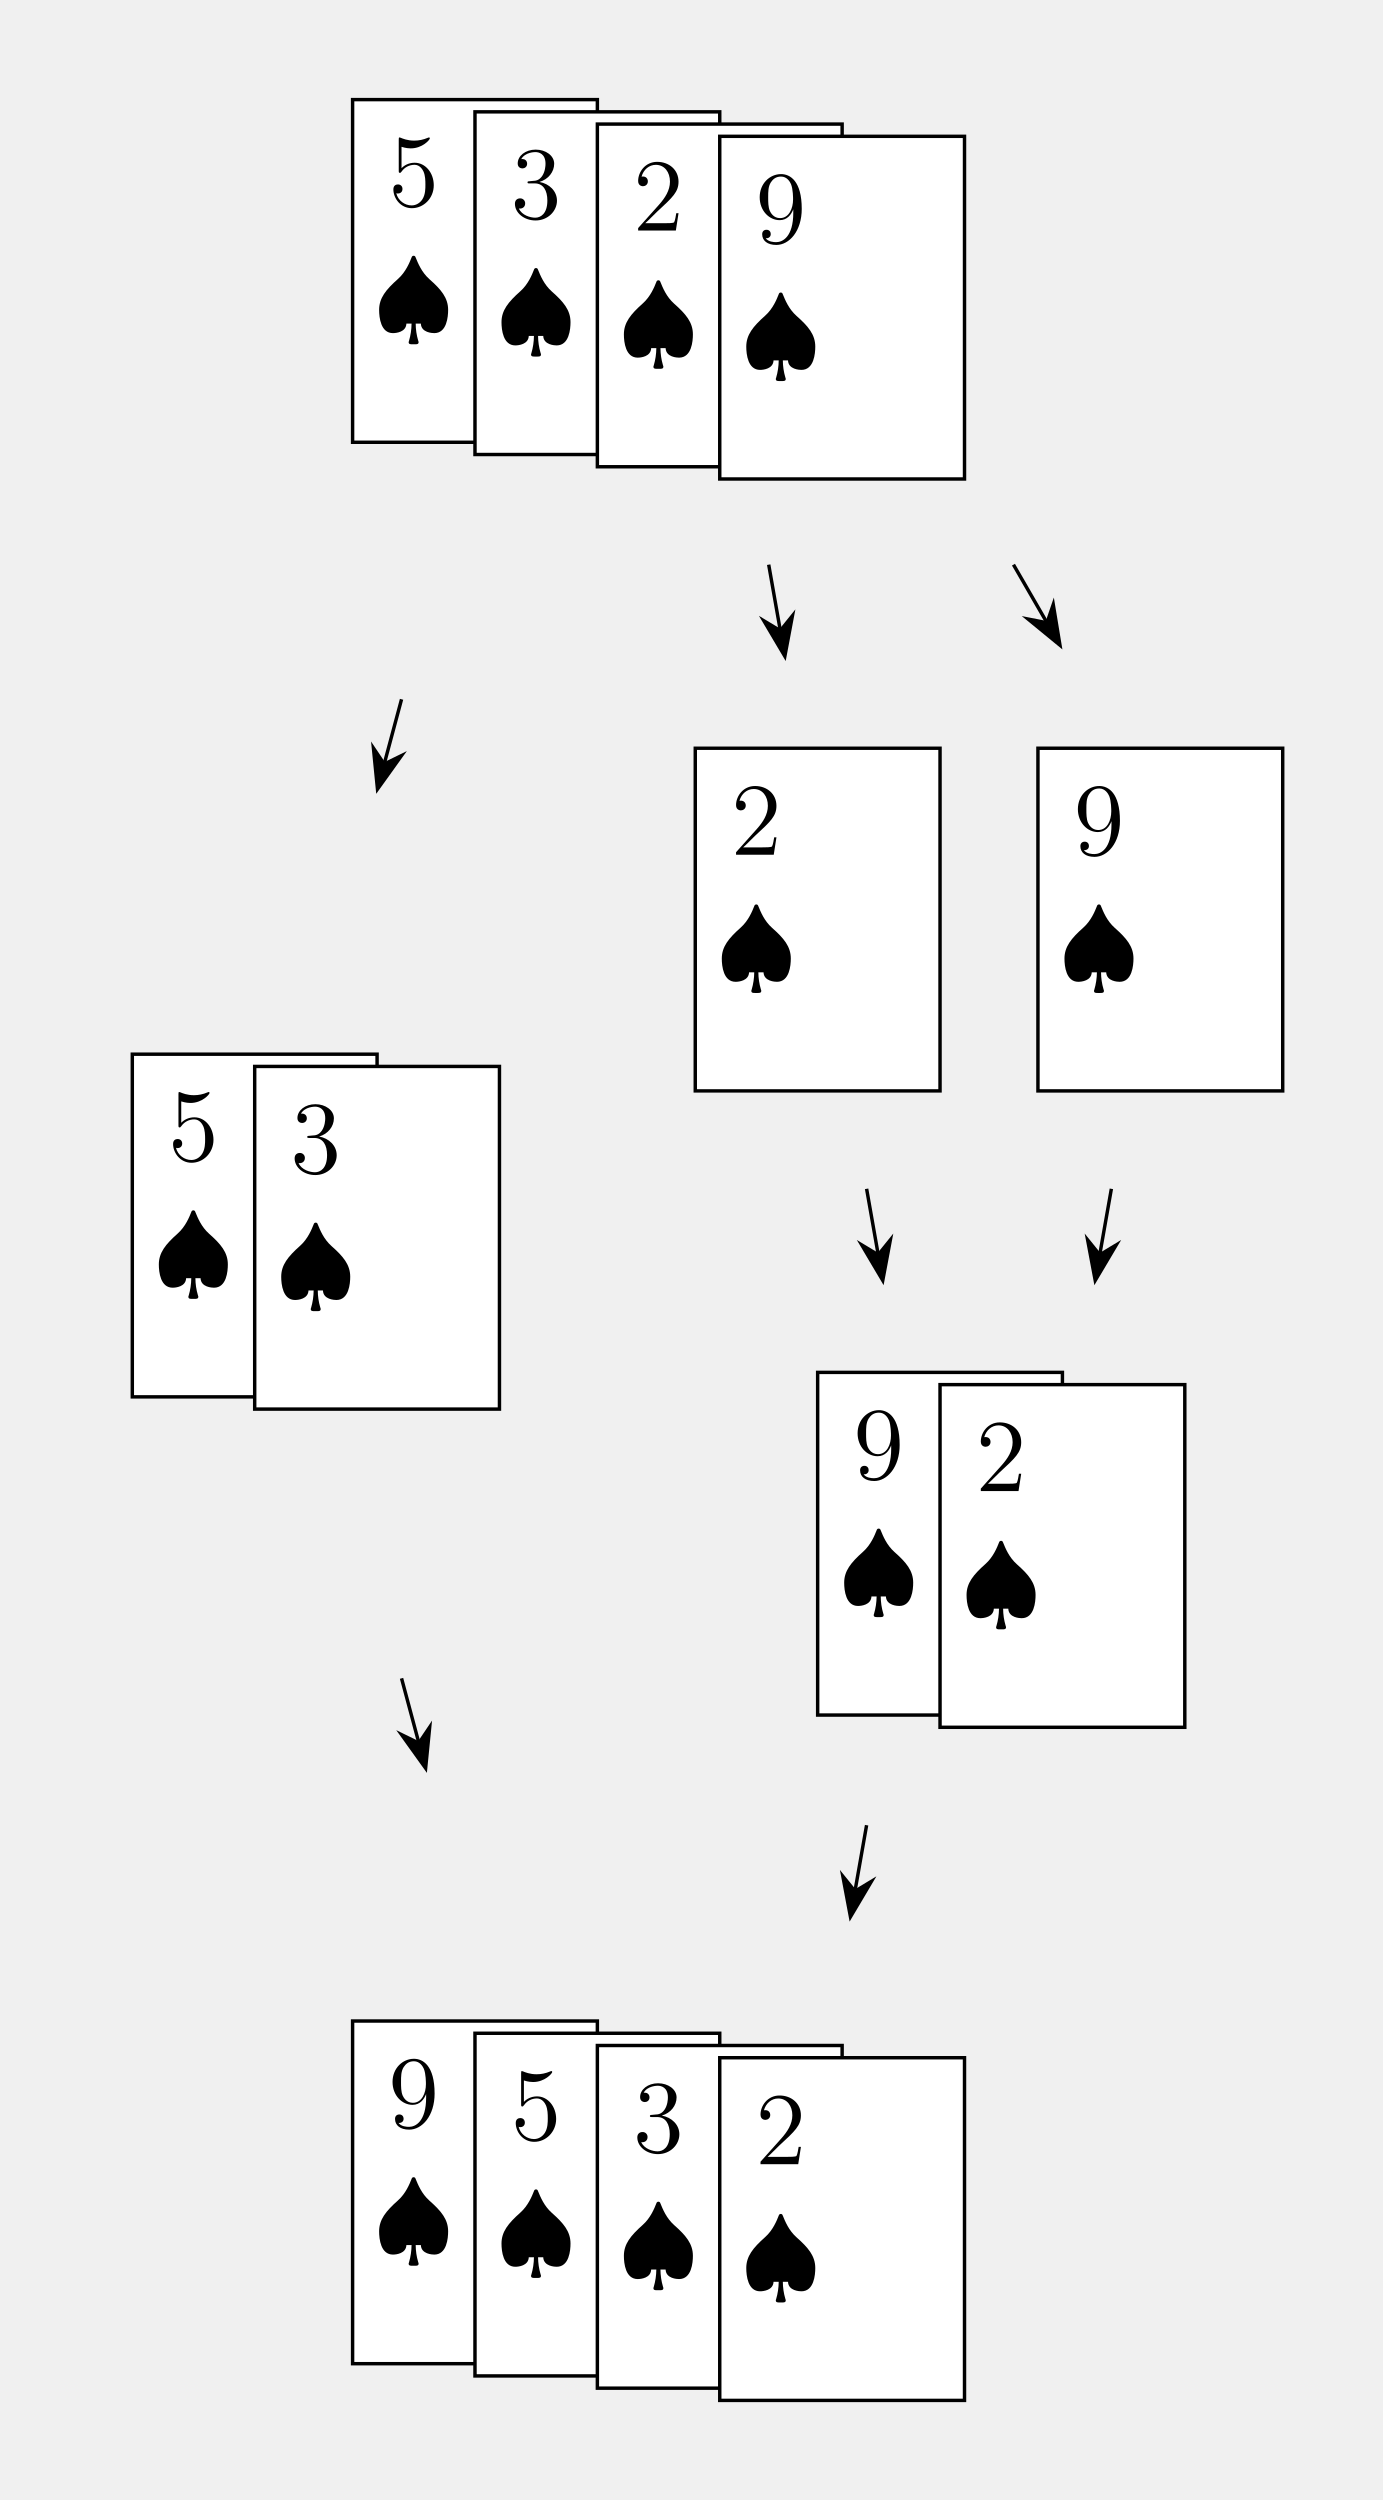
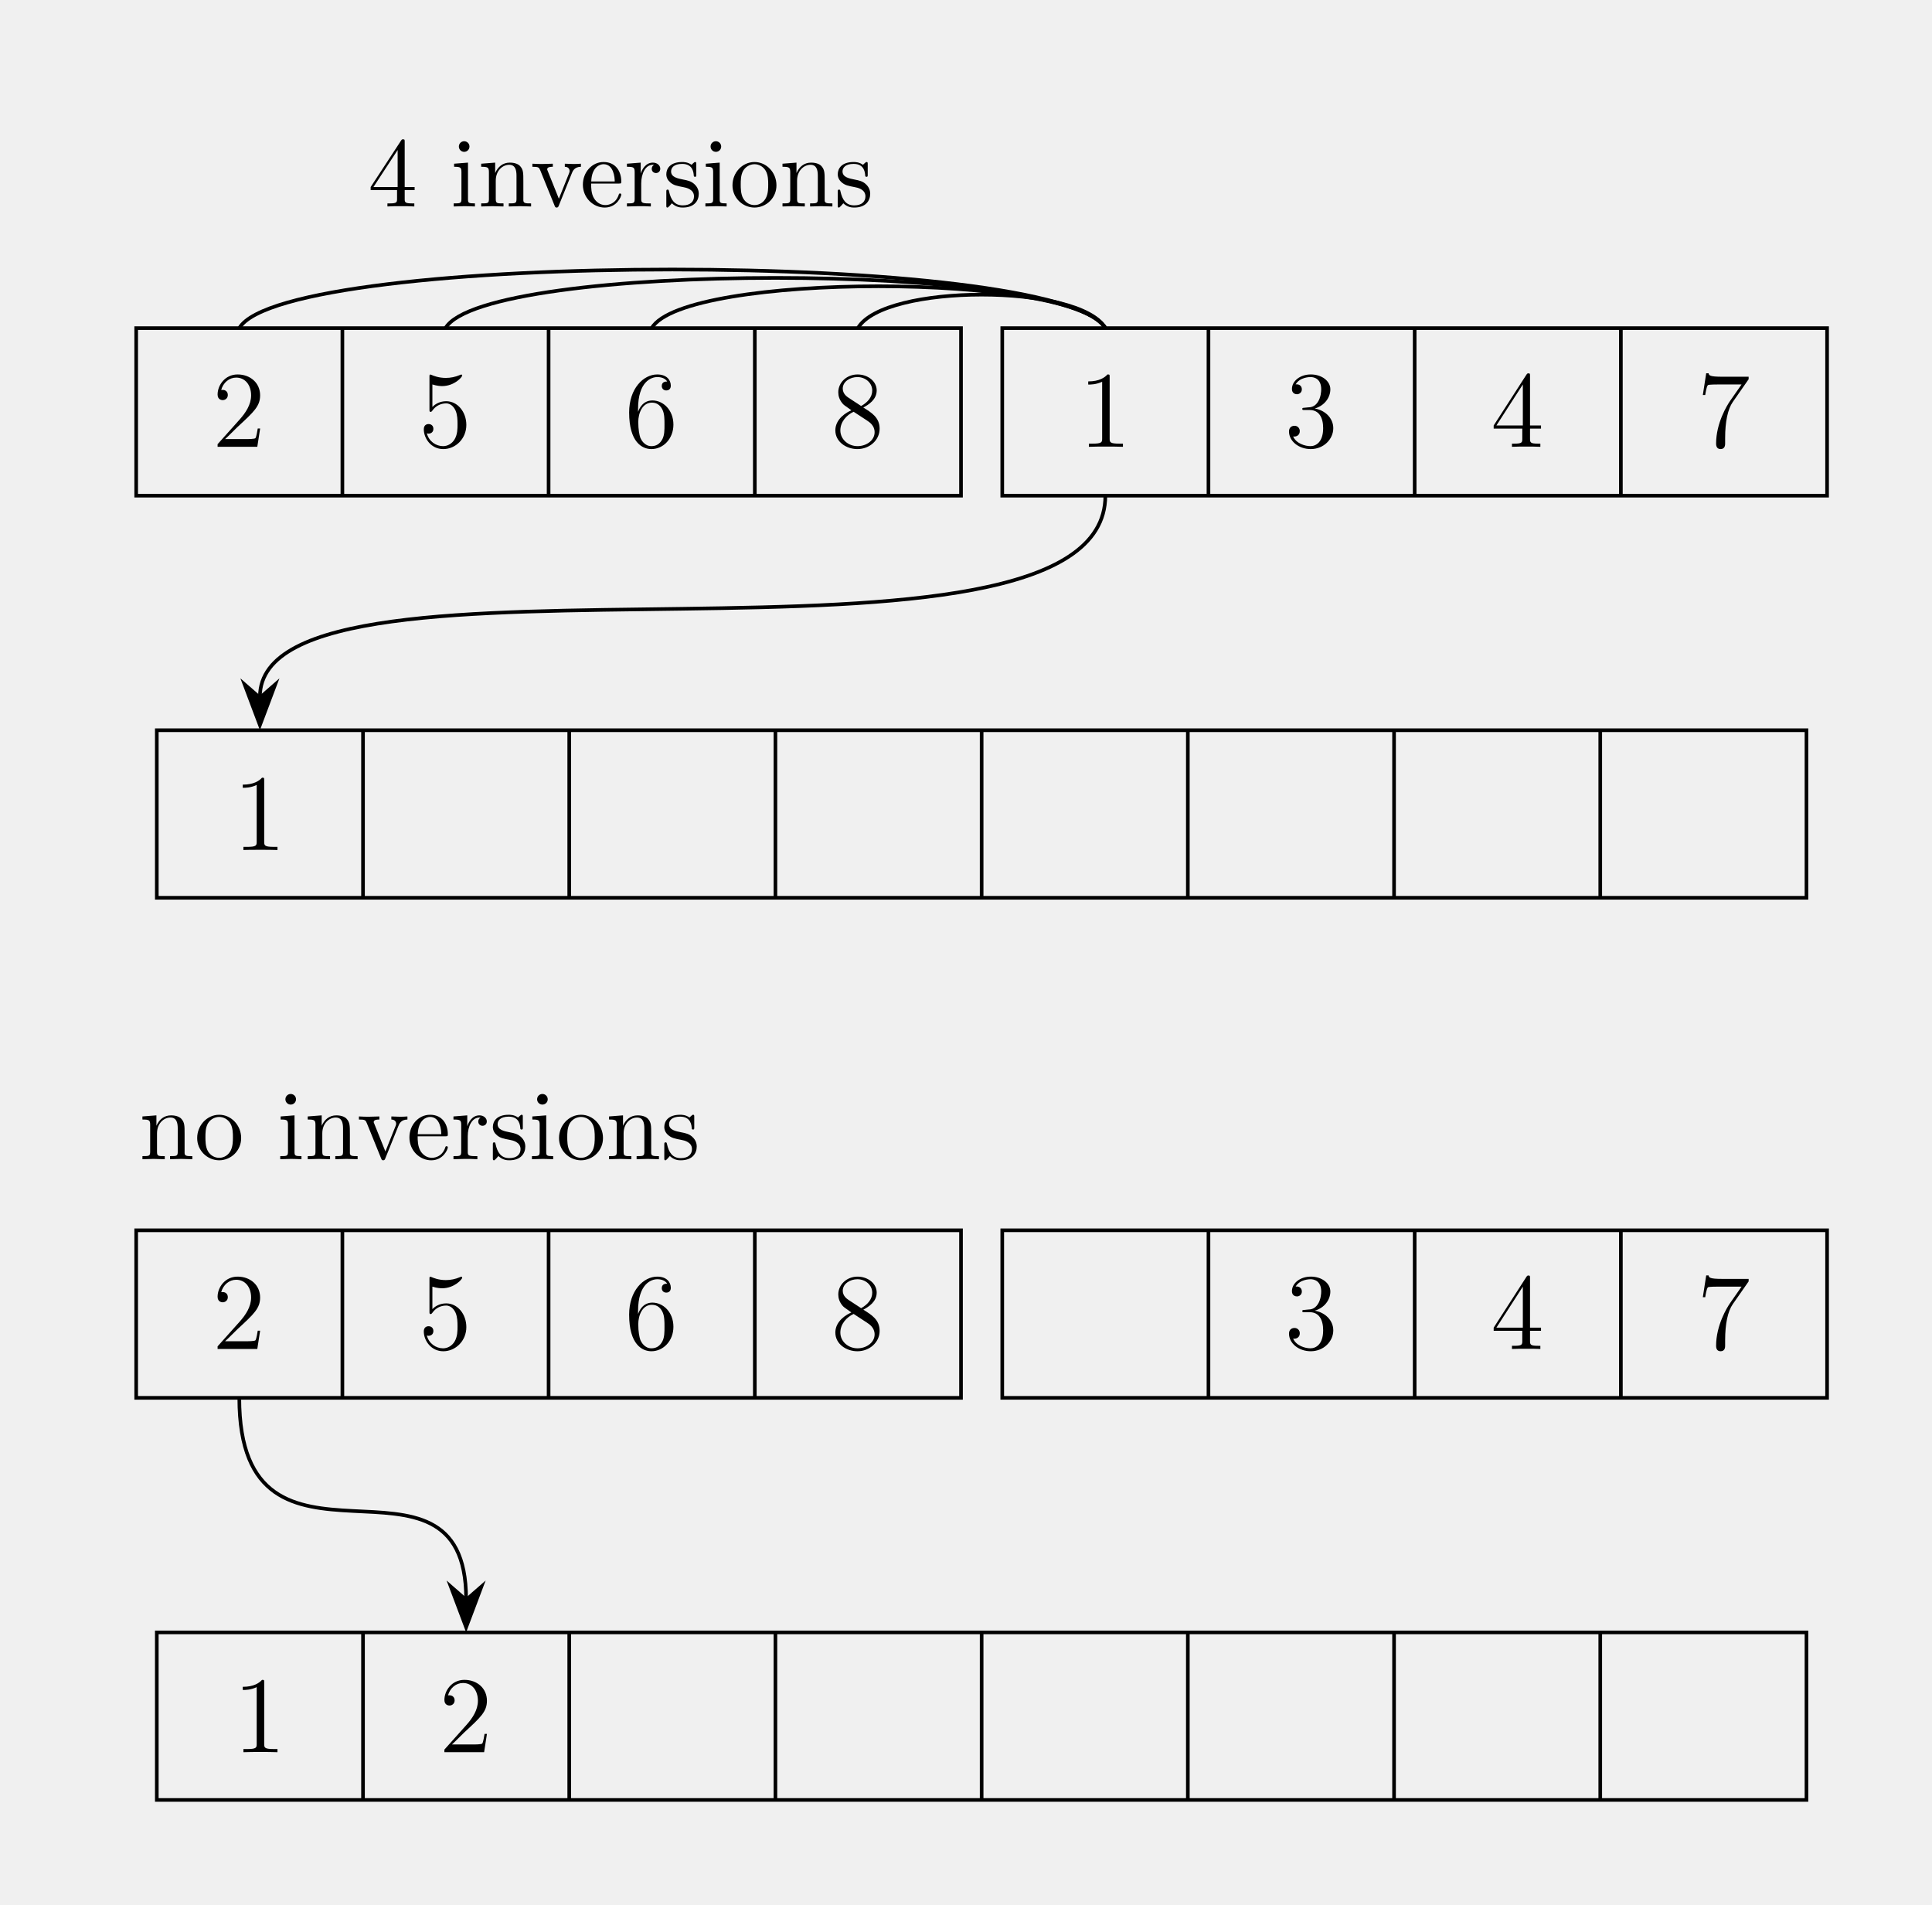
- <svg xmlns="http://www.w3.org/2000/svg" xmlns:xlink="http://www.w3.org/1999/xlink" width="160.09pt" height="289.53pt" viewBox="0 0 160.09 289.53">
+ <svg xmlns="http://www.w3.org/2000/svg" xmlns:xlink="http://www.w3.org/1999/xlink" width="212.47pt" height="209.48pt" viewBox="0 0 212.47 209.48">
  <defs>
-     <path id="b" d="M4.808 1.555c.203 0 .419 0 .419-.24 0-.035 0-.06-.048-.19a7 7 0 0 1-.287-1.962h.598C5.526.215 6.83.263 7.044.263c1.46 0 1.603-1.913 1.603-2.69 0-1.4-.813-2.357-2.165-3.553-.909-.813-1.315-1.83-1.614-2.56-.024-.095-.12-.155-.216-.155-.167 0-.215.132-.239.203-.215.55-.67 1.687-1.578 2.488C1.435-4.76.658-3.79.658-2.428.658-1.53.849.263 2.26.263c.371 0 1.52-.12 1.555-1.1h.598a7.3 7.3 0 0 1-.299 2.01c-.036.095-.036.119-.036.143 0 .239.216.239.419.239z" />
-     <path id="a" d="M5.262-2.404c0-1.423-.956-2.607-2.212-2.607-.682 0-1.208.299-1.52.634v-2.476c.515.167.934.18 1.065.18 1.352 0 2.213-.993 2.213-1.16 0-.049-.024-.108-.096-.108 0 0-.048 0-.155.047a3.9 3.9 0 0 1-1.555.323c-.79 0-1.352-.239-1.579-.335-.083-.035-.12-.035-.12-.035-.095 0-.095.071-.095.263v3.552c0 .215 0 .287.143.287.06 0 .072-.012.192-.156.335-.49.897-.777 1.495-.777.634 0 .945.586 1.04.79.204.466.216 1.052.216 1.506s0 1.136-.335 1.675c-.263.43-.73.73-1.256.73-.79 0-1.567-.539-1.782-1.412.06.024.131.036.191.036.204 0 .527-.12.527-.526 0-.335-.228-.527-.527-.527-.215 0-.526.108-.526.574 0 1.017.813 2.177 2.14 2.177 1.352 0 2.536-1.136 2.536-2.655" />
-     <path id="e" d="M5.358-3.935c0-3.217-1.34-4.018-2.392-4.018C1.65-7.953.49-6.853.49-5.274S1.603-2.62 2.8-2.62c.885 0 1.34-.646 1.578-1.256v.395c0 2.822-1.255 3.408-1.973 3.408-.287 0-.921-.036-1.22-.454h.072c.084.024.514-.048.514-.49 0-.264-.18-.491-.49-.491s-.503.203-.503.514c0 .742.598 1.244 1.639 1.244 1.495 0 2.942-1.59 2.942-4.186M4.353-5.01c0 1.004-.454 2.153-1.507 2.153-.753 0-1.076-.61-1.184-.838-.19-.454-.19-1.028-.19-1.566 0-.67 0-1.244.31-1.735.215-.323.538-.67 1.184-.67.682 0 1.029.599 1.148.874.24.586.24 1.602.24 1.782" />
-     <path id="c" d="M5.358-2.045c0-1.1-.885-1.962-2.033-2.165 1.04-.299 1.71-1.172 1.71-2.105 0-.945-.98-1.638-2.14-1.638-1.197 0-2.082.73-2.082 1.602 0 .479.371.574.55.574.252 0 .539-.18.539-.538 0-.383-.287-.55-.55-.55-.072 0-.096 0-.132.012.454-.813 1.579-.813 1.638-.813.395 0 1.173.179 1.173 1.351 0 .227-.036.897-.383 1.411-.359.527-.766.563-1.089.574l-.358.036c-.204.012-.252.024-.252.132 0 .12.06.12.276.12h.55c1.016 0 1.47.837 1.47 1.985 0 1.567-.812 1.985-1.399 1.985-.574 0-1.554-.275-1.901-1.064.383.06.73-.156.73-.586a.565.565 0 0 0-.587-.586c-.287 0-.598.167-.598.622C.49-.622 1.555.25 2.882.25c1.424 0 2.476-1.088 2.476-2.296" />
-     <path id="d" d="M5.262-2.01H5c-.036.204-.131.862-.25 1.053-.085.108-.766.108-1.125.108H1.41c.323-.275 1.053-1.04 1.364-1.328 1.818-1.674 2.487-2.296 2.487-3.48 0-1.375-1.088-2.296-2.475-2.296S.586-6.77.586-5.741c0 .61.526.61.562.61.251 0 .562-.18.562-.562 0-.335-.227-.562-.562-.562-.107 0-.131 0-.167.012.227-.813.873-1.364 1.65-1.364 1.017 0 1.639.85 1.639 1.95 0 1.017-.586 1.902-1.268 2.667L.586-.287V0h4.365z" />
+     <path id="q" d="M4.904 0v-.347h-.371C3.48-.347 3.444-.49 3.444-.92v-6.745c0-.275 0-.287-.239-.287-.287.323-.885.765-2.117.765v.347c.275 0 .873 0 1.531-.311v6.231c0 .43-.036.574-1.088.574h-.37V0c.322-.024 1.482-.024 1.877-.024s1.543 0 1.866.024" />
+     <path id="r" d="M5.262-2.01H5c-.036.204-.131.862-.25 1.053-.085.108-.766.108-1.125.108H1.41c.323-.275 1.053-1.04 1.364-1.328 1.818-1.674 2.487-2.296 2.487-3.48 0-1.375-1.088-2.296-2.475-2.296S.586-6.77.586-5.741c0 .61.526.61.562.61.251 0 .562-.18.562-.562 0-.335-.227-.562-.562-.562-.107 0-.131 0-.167.012.227-.813.873-1.364 1.65-1.364 1.017 0 1.639.85 1.639 1.95 0 1.017-.586 1.902-1.268 2.667L.586-.287V0h4.365z" />
+     <path id="m" d="M4.528-1.298c0-.11-.088-.131-.142-.131-.098 0-.12.065-.142.153C3.862-.153 2.88-.153 2.771-.153c-.545 0-.982-.327-1.233-.73-.327-.524-.327-1.244-.327-1.637h3.044c.24 0 .273 0 .273-.23 0-1.08-.59-2.138-1.953-2.138-1.266 0-2.27 1.124-2.27 2.488 0 1.462 1.146 2.52 2.4 2.52 1.332 0 1.823-1.211 1.823-1.418m-.72-1.451H1.222c.065-1.626.982-1.899 1.353-1.899 1.123 0 1.233 1.473 1.233 1.899" />
+     <path id="i" d="M5.139-1.8v-.338H4.048v-4.964c0-.219 0-.284-.175-.284-.098 0-.13 0-.218.13L.305-2.137v.338h2.903v.949c0 .393-.022.513-.83.513H2.15V0c.448-.033 1.015-.033 1.473-.033s1.037 0 1.484.033v-.338h-.23c-.807 0-.828-.12-.828-.513v-.95zm-1.866-.338H.611l2.662-4.07z" />
+     <path id="j" d="M2.695 0v-.338c-.72 0-.764-.055-.764-.48v-4.004l-1.527.12v.338c.709 0 .807.065.807.6v2.935c0 .49-.12.49-.851.49V0l1.2-.033c.382 0 .764.022 1.135.033m-.6-6.59a.583.583 0 0 0-1.167 0 .583.583 0 0 0 1.167 0" />
+     <path id="k" d="M5.837 0v-.338c-.567 0-.84 0-.851-.328v-2.083c0-.939 0-1.277-.338-1.67-.153-.185-.513-.403-1.146-.403-.796 0-1.31.469-1.615 1.145v-1.145l-1.538.12v.338c.764 0 .851.076.851.611v2.924c0 .49-.12.49-.85.49V0l1.232-.033L2.804 0v-.338c-.731 0-.851 0-.851-.491v-2.008c0-1.134.775-1.745 1.473-1.745.687 0 .807.589.807 1.21v2.543c0 .49-.12.49-.85.49V0l1.232-.033z" />
+     <path id="p" d="M5.139-2.335c0-1.396-1.091-2.553-2.411-2.553-1.364 0-2.423 1.19-2.423 2.553A2.435 2.435 0 0 0 2.717.12a2.43 2.43 0 0 0 2.422-2.455m-.906-.087c0 .393 0 .982-.24 1.462-.24.49-.72.807-1.265.807-.47 0-.95-.229-1.244-.73-.273-.48-.273-1.146-.273-1.539 0-.426 0-1.015.262-1.495a1.46 1.46 0 0 1 1.244-.73c.48 0 .949.24 1.232.708s.284 1.102.284 1.517" />
+     <path id="n" d="M3.971-4.157c0-.349-.338-.665-.807-.665-.797 0-1.19.73-1.342 1.2v-1.2l-1.517.12v.338c.764 0 .851.076.851.611v2.924c0 .49-.12.49-.85.49V0l1.243-.033c.437 0 .95 0 1.386.033v-.338h-.23c-.807 0-.828-.12-.828-.513v-1.68c0-1.08.458-2.051 1.287-2.051.076 0 .098 0 .12.01a.47.47 0 0 0-.251.426c0 .306.23.47.47.47.195 0 .468-.132.468-.48" />
+     <path id="o" d="M3.928-1.396c0-.579-.328-.906-.459-1.037-.36-.35-.785-.436-1.243-.524-.611-.12-1.342-.261-1.342-.894 0-.382.283-.83 1.222-.83 1.2 0 1.254.983 1.276 1.32.011.099.131.099.131.099.142 0 .142-.055.142-.262v-1.102c0-.185 0-.262-.12-.262-.055 0-.077 0-.218.131a1.4 1.4 0 0 1-.186.175c-.414-.306-.862-.306-1.025-.306C.775-4.888.36-4.157.36-3.546c0 .382.175.688.47.928.348.283.654.349 1.44.501.24.044 1.134.219 1.134 1.004 0 .557-.382.993-1.233.993-.916 0-1.31-.622-1.516-1.55C.622-1.81.61-1.854.502-1.854c-.142 0-.142.077-.142.273v1.44C.36.044.36.12.48.12.535.12.546.11.753-.098.775-.12.775-.142.97-.35c.48.458.971.469 1.2.469 1.255 0 1.757-.731 1.757-1.516" />
+     <path id="l" d="M5.542-4.364v-.338c-.25.022-.567.033-.818.033l-.95-.033v.338c.405.01.525.262.525.47 0 .097-.022.141-.066.261L3.12-.851 1.898-3.895c-.065-.142-.065-.185-.065-.185 0-.284.425-.284.622-.284v-.338l-1.19.033c-.294 0-.73-.011-1.058-.033v.338c.688 0 .731.065.873.404L2.651-.087c.066.152.087.207.23.207s.185-.098.228-.207l1.43-3.546c.098-.251.283-.72 1.003-.731" />
+     <path id="e" d="M3.444-7.666c0-.275 0-.287-.239-.287-.287.323-.885.765-2.117.765v.347c.275 0 .873 0 1.531-.311v6.231c0 .43-.036.574-1.088.574h-.37V0c.322-.024 1.482-.024 1.877-.024s1.543 0 1.866.024v-.347h-.371C3.48-.347 3.444-.49 3.444-.92z" />
+     <path id="a" d="M5.262-2.01H5c-.036.204-.131.862-.25 1.053-.085.108-.766.108-1.125.108H1.41c.323-.275 1.053-1.04 1.364-1.328 1.818-1.674 2.487-2.296 2.487-3.48 0-1.375-1.088-2.296-2.475-2.296S.586-6.77.586-5.741c0 .61.526.61.562.61.251 0 .562-.18.562-.562 0-.335-.227-.562-.562-.562-.107 0-.131 0-.167.012.227-.813.873-1.364 1.65-1.364 1.017 0 1.639.85 1.639 1.95 0 1.017-.586 1.902-1.268 2.667L.586-.287V0h4.365z" />
+     <path id="f" d="M2.2-4.294c-.203.012-.25.024-.25.132 0 .12.06.12.275.12h.55c1.016 0 1.47.837 1.47 1.985 0 1.567-.812 1.985-1.399 1.985-.574 0-1.554-.275-1.901-1.064.383.06.73-.156.73-.586a.565.565 0 0 0-.587-.586c-.287 0-.598.167-.598.622C.49-.622 1.555.25 2.882.25c1.424 0 2.476-1.088 2.476-2.296 0-1.1-.885-1.962-2.033-2.165 1.04-.299 1.71-1.172 1.71-2.105 0-.945-.98-1.638-2.14-1.638-1.197 0-2.082.73-2.082 1.602 0 .479.371.574.55.574.252 0 .539-.18.539-.538 0-.383-.287-.55-.55-.55-.072 0-.096 0-.132.012.454-.813 1.579-.813 1.638-.813.395 0 1.173.179 1.173 1.351 0 .227-.036.897-.383 1.411-.359.527-.766.563-1.089.574z" />
+     <path id="g" d="M4.318-7.786c0-.227 0-.287-.168-.287-.096 0-.131 0-.227.144l-3.6 5.585v.347h3.145V-.91c0 .443-.024.562-.897.562h-.239V0c.275-.024 1.22-.024 1.555-.024s1.292 0 1.567.024v-.347h-.24c-.86 0-.896-.12-.896-.562v-1.088h1.208v-.347H4.318zm-.79.933v4.509H.622z" />
+     <path id="b" d="M1.53-6.853c.515.167.934.18 1.065.18 1.352 0 2.213-.993 2.213-1.16 0-.049-.024-.108-.096-.108-.024 0-.048 0-.155.047a3.9 3.9 0 0 1-1.555.323c-.79 0-1.352-.239-1.579-.335-.083-.035-.107-.035-.12-.035-.095 0-.095.071-.095.263v3.552c0 .215 0 .287.143.287.06 0 .072-.012.192-.156.335-.49.897-.777 1.495-.777.634 0 .945.586 1.04.79.204.466.216 1.052.216 1.506s0 1.136-.335 1.675c-.263.43-.73.73-1.256.73-.79 0-1.567-.539-1.782-1.412.06.024.131.036.191.036.204 0 .527-.12.527-.526 0-.335-.228-.527-.527-.527-.215 0-.526.108-.526.574 0 1.017.813 2.177 2.14 2.177 1.352 0 2.536-1.136 2.536-2.655 0-1.423-.956-2.607-2.212-2.607-.682 0-1.208.299-1.52.634z" />
+     <path id="c" d="M1.471-4.162c0-3.026 1.471-3.504 2.117-3.504.43 0 .861.131 1.088.49-.143 0-.598 0-.598.49 0 .263.18.49.49.49.3 0 .503-.179.503-.526 0-.621-.454-1.231-1.495-1.231C2.069-7.953.49-6.411.49-3.78.49-.49 1.926.25 2.942.25c1.304 0 2.416-1.136 2.416-2.69 0-1.592-1.112-2.656-2.308-2.656-1.065 0-1.46.921-1.579 1.256zm1.471 4.09c-.753 0-1.112-.67-1.22-.92-.107-.312-.227-.898-.227-1.735 0-.945.43-2.129 1.507-2.129.658 0 1.005.443 1.184.85.191.442.191 1.04.191 1.554 0 .61 0 1.148-.227 1.603-.299.574-.73.777-1.208.777" />
+     <path id="h" d="M5.681-7.427v-.275H2.799c-1.448 0-1.471-.156-1.52-.383h-.262L.646-5.693h.263c.036-.215.143-.957.299-1.088.096-.072.993-.072 1.16-.072h2.536L3.636-5.035C3.313-4.57 2.105-2.607 2.105-.36c0 .132 0 .61.49.61.503 0 .503-.466.503-.622v-.598c0-1.782.287-3.17.849-3.97z" />
+     <path id="d" d="M3.564-4.318c.598-.322 1.471-.873 1.471-1.877 0-1.04-1.004-1.758-2.105-1.758-1.184 0-2.117.873-2.117 1.961 0 .407.12.813.455 1.22.131.155.143.167.98.753C1.088-3.48.49-2.679.49-1.806.49-.538 1.698.251 2.918.251c1.328 0 2.44-.98 2.44-2.236 0-1.22-.861-1.758-1.794-2.333M1.938-5.394c-.156-.108-.634-.419-.634-1.005 0-.777.813-1.267 1.614-1.267.861 0 1.627.622 1.627 1.483 0 .73-.526 1.315-1.22 1.698zM2.5-3.851l1.447.945c.31.203.86.574.86 1.303 0 .91-.92 1.531-1.877 1.531-1.016 0-1.89-.741-1.89-1.734 0-.933.682-1.686 1.46-2.045" />
  </defs>
-   <path fill="#fff" d="M40.835 51.221h28.347V11.536H40.835Z" />
-   <path fill="none" stroke="#000" stroke-miterlimit="10" stroke-width=".399" d="M40.835 51.221h28.347V11.536H40.835Z" />
-   <g transform="translate(72 46.072)scale(1.0004)">
-     <use xlink:href="#a" x="-27.018" y="-22.203" />
-     <use xlink:href="#b" x="-28.74" y="-7.752" />
+   <g fill="none" stroke="#000" stroke-miterlimit="10" stroke-width=".399">
+     <path d="M14.977 54.509h90.71V36.084h-90.71ZM37.654 54.509V36.084M60.332 54.509V36.084M83.01 54.509V36.084" />
  </g>
-   <path fill="#fff" d="M55.008 52.639h28.347V12.953H55.008Z" />
-   <path fill="none" stroke="#000" stroke-miterlimit="10" stroke-width=".399" d="M55.008 52.639h28.347V12.953H55.008Z" />
-   <g transform="translate(86.173 47.495)scale(1.0004)">
-     <use xlink:href="#c" x="-27.018" y="-22.203" />
-     <use xlink:href="#b" x="-28.74" y="-7.752" />
+   <use xlink:href="#a" x="-57.046" y="-17.498" transform="translate(80.412 66.64)scale(1.0004)" />
+   <use xlink:href="#b" x="-57.046" y="-17.498" transform="translate(103.09 66.64)scale(1.0004)" />
+   <use xlink:href="#c" x="-57.046" y="-17.498" transform="translate(125.767 66.64)scale(1.0004)" />
+   <use xlink:href="#d" x="-57.046" y="-17.498" transform="translate(148.445 66.64)scale(1.0004)" />
+   <g fill="none" stroke="#000" stroke-miterlimit="10" stroke-width=".399">
+     <path d="M110.222 54.509h90.71V36.084h-90.71ZM132.9 54.509V36.084M155.577 54.509V36.084M178.255 54.509V36.084" />
  </g>
-   <path fill="#fff" d="M69.182 54.056h28.347V14.37H69.182Z" />
-   <path fill="none" stroke="#000" stroke-miterlimit="10" stroke-width=".399" d="M69.182 54.056h28.347V14.37H69.182Z" />
-   <g transform="translate(100.347 48.912)scale(1.0004)">
-     <use xlink:href="#d" x="-27.018" y="-22.203" />
-     <use xlink:href="#b" x="-28.74" y="-7.752" />
+   <use xlink:href="#e" x="-57.046" y="-17.498" transform="translate(175.657 66.64)scale(1.0004)" />
+   <use xlink:href="#f" x="-57.046" y="-17.498" transform="translate(198.335 66.64)scale(1.0004)" />
+   <use xlink:href="#g" x="-57.046" y="-17.498" transform="translate(221.012 66.64)scale(1.0004)" />
+   <use xlink:href="#h" x="-57.046" y="-17.498" transform="translate(243.69 66.64)scale(1.0004)" />
+   <g fill="none" stroke="#000" stroke-miterlimit="10" stroke-width=".399">
+     <path d="M121.56 36.084c-2.834-4.91-24.377-4.91-27.212 0" />
+     <path d="M121.56 36.084c-3.542-6.138-46.346-6.138-49.89 0" />
+     <path d="M121.56 36.084c-4.251-7.365-68.315-7.365-72.567 0" />
+     <path d="M121.56 36.084c-4.96-8.593-90.284-8.593-95.244 0" />
  </g>
-   <path fill="#fff" d="M83.355 55.473h28.347V15.788H83.355Z" />
-   <path fill="none" stroke="#000" stroke-miterlimit="10" stroke-width=".399" d="M83.355 55.473h28.347V15.788H83.355Z" />
-   <g transform="translate(114.52 50.33)scale(1.0004)">
-     <use xlink:href="#e" x="-27.018" y="-22.203" />
-     <use xlink:href="#b" x="-28.74" y="-7.752" />
+   <g transform="translate(97.49 40.199)scale(1.00008)">
+     <use xlink:href="#i" x="-57.028" y="-17.492" />
+     <use xlink:href="#j" x="-47.951" y="-17.492" />
+     <use xlink:href="#k" x="-44.918" y="-17.492" />
+     <use xlink:href="#l" x="-39.146" y="-17.492" />
+     <use xlink:href="#m" x="-33.691" y="-17.492" />
+     <use xlink:href="#n" x="-28.847" y="-17.492" />
+     <use xlink:href="#o" x="-24.57" y="-17.492" />
+     <use xlink:href="#j" x="-20.272" y="-17.492" />
+     <use xlink:href="#p" x="-17.239" y="-17.492" />
+     <use xlink:href="#k" x="-11.784" y="-17.492" />
+     <use xlink:href="#o" x="-5.718" y="-17.492" />
  </g>
-   <path fill="none" stroke="#000" stroke-miterlimit="10" stroke-width=".399" d="m46.504 80.985-1.985 7.409" />
-   <path d="m43.717 91.39 2.78-3.88-2.004.98-1.245-1.851Z" />
-   <path fill="none" stroke="#000" stroke-miterlimit="10" stroke-width=".398" d="m43.717 91.39 2.78-3.88-2.004.98-1.245-1.851Z" />
-   <path fill="none" stroke="#000" stroke-miterlimit="10" stroke-width=".399" d="m89.025 65.395 1.331 7.553" />
-   <path d="m90.895 76.002.88-4.692-1.401 1.736-1.911-1.151Z" />
-   <path fill="none" stroke="#000" stroke-miterlimit="10" stroke-width=".398" d="m90.895 76.002.88-4.692-1.401 1.736-1.911-1.151Z" />
-   <path fill="none" stroke="#000" stroke-miterlimit="10" stroke-width=".399" d="m117.371 65.395 3.835 6.642" />
-   <path d="m122.757 74.723-.777-4.71-.724 2.11-2.19-.428Z" />
-   <path fill="none" stroke="#000" stroke-miterlimit="10" stroke-width=".398" d="m122.757 74.723-.777-4.71-.724 2.11-2.19-.428Z" />
-   <path fill="#fff" d="M15.323 161.774H43.67v-39.686H15.323Z" />
-   <path fill="none" stroke="#000" stroke-miterlimit="10" stroke-width=".399" d="M15.323 161.774H43.67v-39.686H15.323Z" />
-   <g transform="translate(46.488 156.624)scale(1.0004)">
-     <use xlink:href="#a" x="-27.018" y="-22.203" />
-     <use xlink:href="#b" x="-28.74" y="-7.752" />
+   <g fill="none" stroke="#000" stroke-miterlimit="10" stroke-width=".399">
+     <path d="M17.245 98.73h181.42V80.304H17.244ZM39.922 98.73V80.304M62.6 98.73V80.304M85.277 98.73V80.304M107.955 98.73V80.304M130.632 98.73V80.304M153.31 98.73V80.304M175.987 98.73V80.304" />
  </g>
-   <path fill="#fff" d="M29.496 163.191h28.347v-39.685H29.496Z" />
-   <path fill="none" stroke="#000" stroke-miterlimit="10" stroke-width=".399" d="M29.496 163.191h28.347v-39.685H29.496Z" />
-   <g transform="translate(60.661 158.047)scale(1.0004)">
-     <use xlink:href="#c" x="-27.018" y="-22.203" />
-     <use xlink:href="#b" x="-28.74" y="-7.752" />
+   <use xlink:href="#q" x="-57.046" y="-17.498" transform="translate(82.678 110.983)scale(1.0004)" />
+   <path fill="none" stroke="#000" stroke-miterlimit="10" stroke-width=".399" d="M121.56 54.509c0 22.677-92.976 3.118-92.976 22.126" />
+   <path d="m28.584 79.737 1.682-4.468-1.682 1.466-1.682-1.466Z" />
+   <g fill="none" stroke="#000" stroke-miterlimit="10" stroke-width=".399">
+     <path d="m28.584 79.737 1.682-4.468-1.682 1.466-1.682-1.466ZM14.977 153.723h90.71v-18.426h-90.71ZM37.654 153.723v-18.426M60.332 153.723v-18.426M83.01 153.723v-18.426" />
  </g>
-   <path fill="#fff" d="M80.52 126.34h28.347V86.655H80.521Z" />
-   <path fill="none" stroke="#000" stroke-miterlimit="10" stroke-width=".399" d="M80.52 126.34h28.347V86.655H80.521Z" />
-   <g transform="translate(111.686 121.197)scale(1.0004)">
-     <use xlink:href="#d" x="-27.018" y="-22.203" />
-     <use xlink:href="#b" x="-28.74" y="-7.752" />
+   <use xlink:href="#a" x="-57.046" y="-17.498" transform="translate(80.412 165.853)scale(1.0004)" />
+   <use xlink:href="#b" x="-57.046" y="-17.498" transform="translate(103.09 165.853)scale(1.0004)" />
+   <use xlink:href="#c" x="-57.046" y="-17.498" transform="translate(125.767 165.853)scale(1.0004)" />
+   <use xlink:href="#d" x="-57.046" y="-17.498" transform="translate(148.445 165.853)scale(1.0004)" />
+   <g fill="none" stroke="#000" stroke-miterlimit="10" stroke-width=".399">
+     <path d="M110.222 153.723h90.71v-18.426h-90.71ZM132.9 153.723v-18.426M155.577 153.723v-18.426M178.255 153.723v-18.426" />
  </g>
-   <path fill="#fff" d="M120.206 126.34h28.347V86.655h-28.347Z" />
-   <path fill="none" stroke="#000" stroke-miterlimit="10" stroke-width=".399" d="M120.206 126.34h28.347V86.655h-28.347Z" />
-   <g transform="translate(151.371 121.197)scale(1.0004)">
-     <use xlink:href="#e" x="-27.018" y="-22.203" />
-     <use xlink:href="#b" x="-28.74" y="-7.752" />
+   <use xlink:href="#f" x="-57.046" y="-17.498" transform="translate(198.335 165.853)scale(1.0004)" />
+   <use xlink:href="#g" x="-57.046" y="-17.498" transform="translate(221.012 165.853)scale(1.0004)" />
+   <use xlink:href="#h" x="-57.046" y="-17.498" transform="translate(243.69 165.853)scale(1.0004)" />
+   <g transform="translate(72.347 144.973)scale(1.00008)">
+     <use xlink:href="#k" x="-57.028" y="-17.492" />
+     <use xlink:href="#p" x="-50.962" y="-17.492" />
+     <use xlink:href="#j" x="-41.885" y="-17.492" />
+     <use xlink:href="#k" x="-38.852" y="-17.492" />
+     <use xlink:href="#l" x="-33.08" y="-17.492" />
+     <use xlink:href="#m" x="-27.625" y="-17.492" />
+     <use xlink:href="#n" x="-22.781" y="-17.492" />
+     <use xlink:href="#o" x="-18.504" y="-17.492" />
+     <use xlink:href="#j" x="-14.206" y="-17.492" />
+     <use xlink:href="#p" x="-11.173" y="-17.492" />
+     <use xlink:href="#k" x="-5.718" y="-17.492" />
+     <use xlink:href="#o" x=".348" y="-17.492" />
  </g>
-   <path fill="none" stroke="#000" stroke-miterlimit="10" stroke-width=".399" d="m100.363 137.68 1.332 7.552" />
-   <path d="m102.234 148.287.88-4.692-1.402 1.735-1.91-1.151Z" />
-   <path fill="none" stroke="#000" stroke-miterlimit="10" stroke-width=".398" d="m102.234 148.287.88-4.692-1.402 1.735-1.91-1.151Z" />
-   <path fill="none" stroke="#000" stroke-miterlimit="10" stroke-width=".399" d="m128.71 137.68-1.332 7.552" />
-   <path d="m126.84 148.287 2.432-4.108-1.911 1.151-1.402-1.735Z" />
-   <path fill="none" stroke="#000" stroke-miterlimit="10" stroke-width=".398" d="m126.84 148.287 2.432-4.108-1.911 1.151-1.402-1.735Z" />
-   <path fill="#fff" d="M94.694 198.625h28.347v-39.686H94.694Z" />
-   <path fill="none" stroke="#000" stroke-miterlimit="10" stroke-width=".399" d="M94.694 198.625h28.347v-39.686H94.694Z" />
-   <g transform="translate(125.859 193.481)scale(1.0004)">
-     <use xlink:href="#e" x="-27.018" y="-22.203" />
-     <use xlink:href="#b" x="-28.74" y="-7.752" />
+   <g fill="none" stroke="#000" stroke-miterlimit="10" stroke-width=".399">
+     <path d="M17.245 197.944h181.42v-18.426H17.244ZM39.922 197.944v-18.426M62.6 197.944v-18.426M85.277 197.944v-18.426M107.955 197.944v-18.426M130.632 197.944v-18.426M153.31 197.944v-18.426M175.987 197.944v-18.426" />
  </g>
-   <path fill="#fff" d="M108.867 200.042h28.347v-39.685h-28.347Z" />
-   <path fill="none" stroke="#000" stroke-miterlimit="10" stroke-width=".399" d="M108.867 200.042h28.347v-39.685h-28.347Z" />
-   <g transform="translate(140.032 194.898)scale(1.0004)">
-     <use xlink:href="#d" x="-27.018" y="-22.203" />
-     <use xlink:href="#b" x="-28.74" y="-7.752" />
-   </g>
-   <path fill="none" stroke="#000" stroke-miterlimit="10" stroke-width=".399" d="m46.504 194.373 1.986 7.408" />
-   <path d="m49.292 204.777.469-4.75-1.246 1.85-2.004-.98Z" />
-   <path fill="none" stroke="#000" stroke-miterlimit="10" stroke-width=".398" d="m49.292 204.777.469-4.75-1.246 1.85-2.004-.98Z" />
-   <path fill="none" stroke="#000" stroke-miterlimit="10" stroke-width=".399" d="m100.363 211.38-1.332 7.554" />
-   <path d="m98.493 221.989 2.432-4.108-1.91 1.151-1.403-1.735Z" />
-   <path fill="none" stroke="#000" stroke-miterlimit="10" stroke-width=".398" d="m98.493 221.989 2.432-4.108-1.91 1.151-1.403-1.735Z" />
-   <path fill="#fff" d="M40.835 273.744h28.347v-39.686H40.835Z" />
-   <path fill="none" stroke="#000" stroke-miterlimit="10" stroke-width=".399" d="M40.835 273.744h28.347v-39.686H40.835Z" />
-   <g transform="translate(72 268.6)scale(1.0004)">
-     <use xlink:href="#e" x="-27.018" y="-22.203" />
-     <use xlink:href="#b" x="-28.74" y="-7.752" />
-   </g>
-   <path fill="#fff" d="M55.008 275.161h28.347v-39.685H55.008Z" />
-   <path fill="none" stroke="#000" stroke-miterlimit="10" stroke-width=".399" d="M55.008 275.161h28.347v-39.685H55.008Z" />
-   <g transform="translate(86.173 270.011)scale(1.0004)">
-     <use xlink:href="#a" x="-27.018" y="-22.203" />
-     <use xlink:href="#b" x="-28.74" y="-7.752" />
-   </g>
-   <path fill="#fff" d="M69.182 276.579h28.347v-39.686H69.182Z" />
-   <path fill="none" stroke="#000" stroke-miterlimit="10" stroke-width=".399" d="M69.182 276.579h28.347v-39.686H69.182Z" />
-   <g transform="translate(100.347 271.435)scale(1.0004)">
-     <use xlink:href="#c" x="-27.018" y="-22.203" />
-     <use xlink:href="#b" x="-28.74" y="-7.752" />
-   </g>
-   <path fill="#fff" d="M83.355 277.996h28.347V238.31H83.355Z" />
-   <path fill="none" stroke="#000" stroke-miterlimit="10" stroke-width=".399" d="M83.355 277.996h28.347V238.31H83.355Z" />
-   <g transform="translate(114.52 272.852)scale(1.0004)">
-     <use xlink:href="#d" x="-27.018" y="-22.203" />
-     <use xlink:href="#b" x="-28.74" y="-7.752" />
-   </g>
+   <use xlink:href="#q" x="-57.046" y="-17.498" transform="translate(82.678 210.197)scale(1.0004)" />
+   <use xlink:href="#r" x="-57.046" y="-17.498" transform="translate(105.355 210.197)scale(1.0004)" />
+   <path fill="none" stroke="#000" stroke-miterlimit="10" stroke-width=".399" d="M26.316 153.723c0 22.677 24.945 3.118 24.945 22.126" />
+   <path d="m51.261 178.95 1.682-4.467-1.682 1.466-1.682-1.466Z" />
+   <path fill="none" stroke="#000" stroke-miterlimit="10" stroke-width=".399" d="m51.261 178.95 1.682-4.467-1.682 1.466-1.682-1.466Z" />
</svg>
